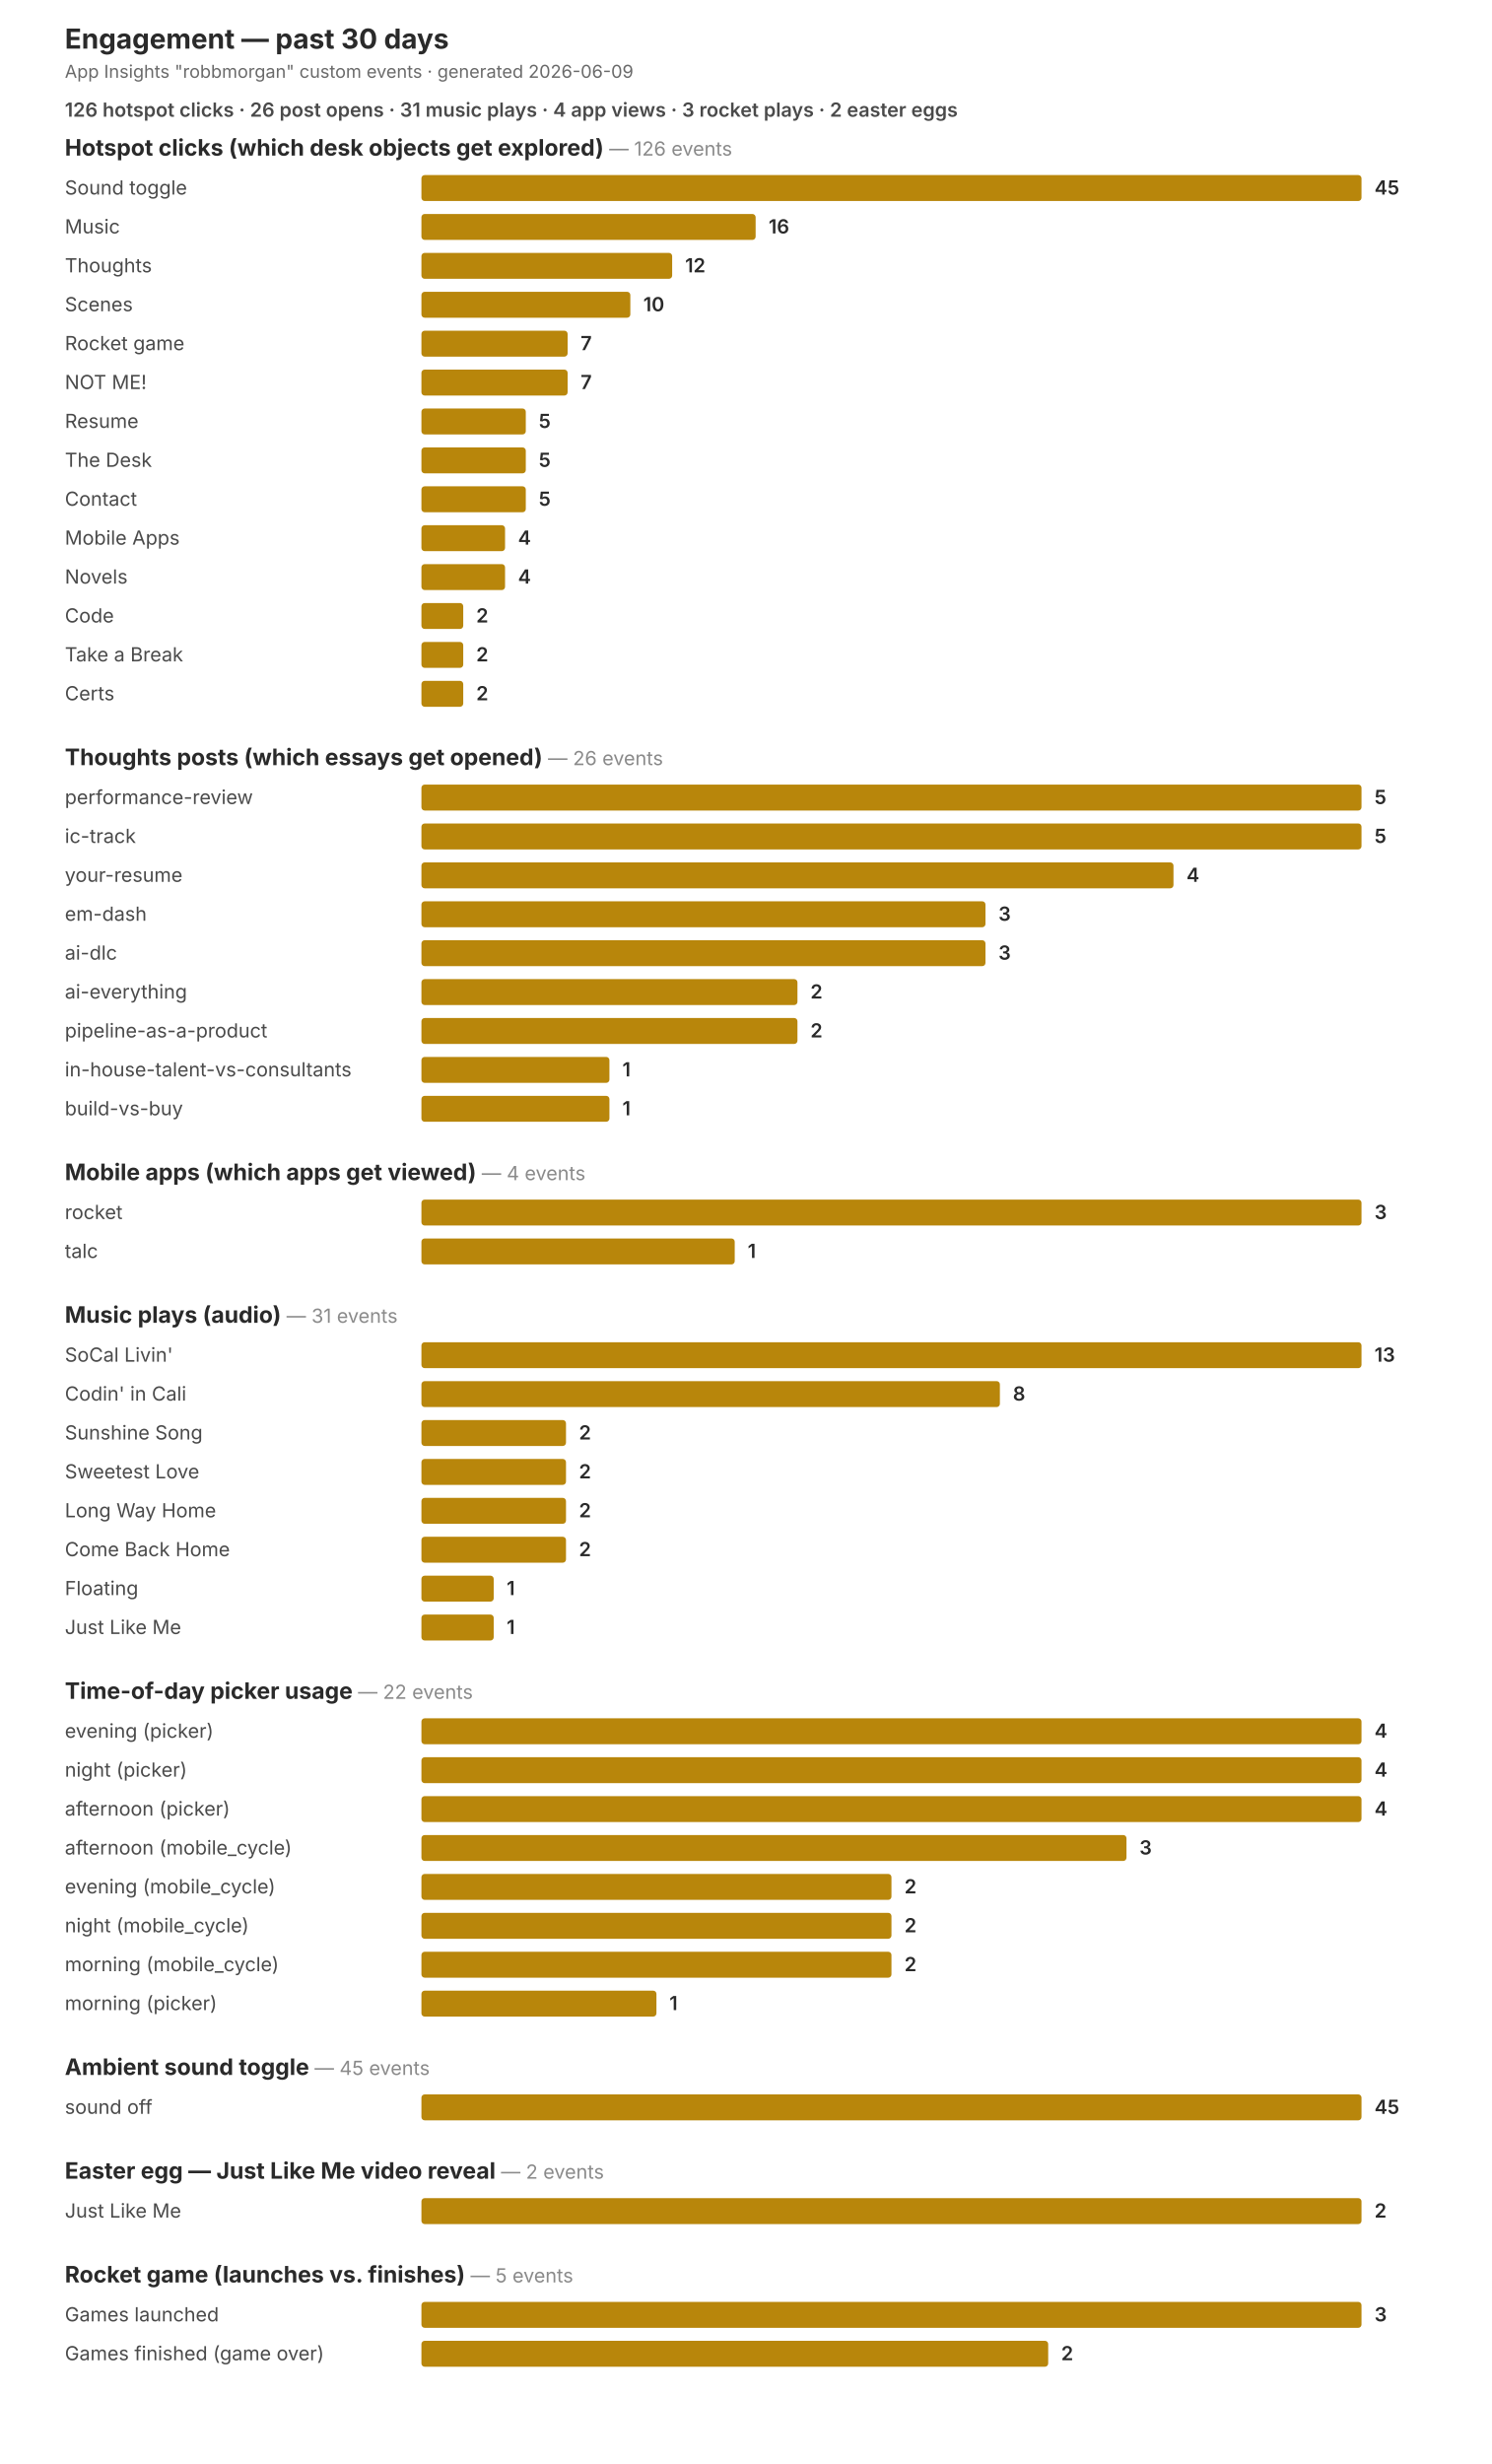
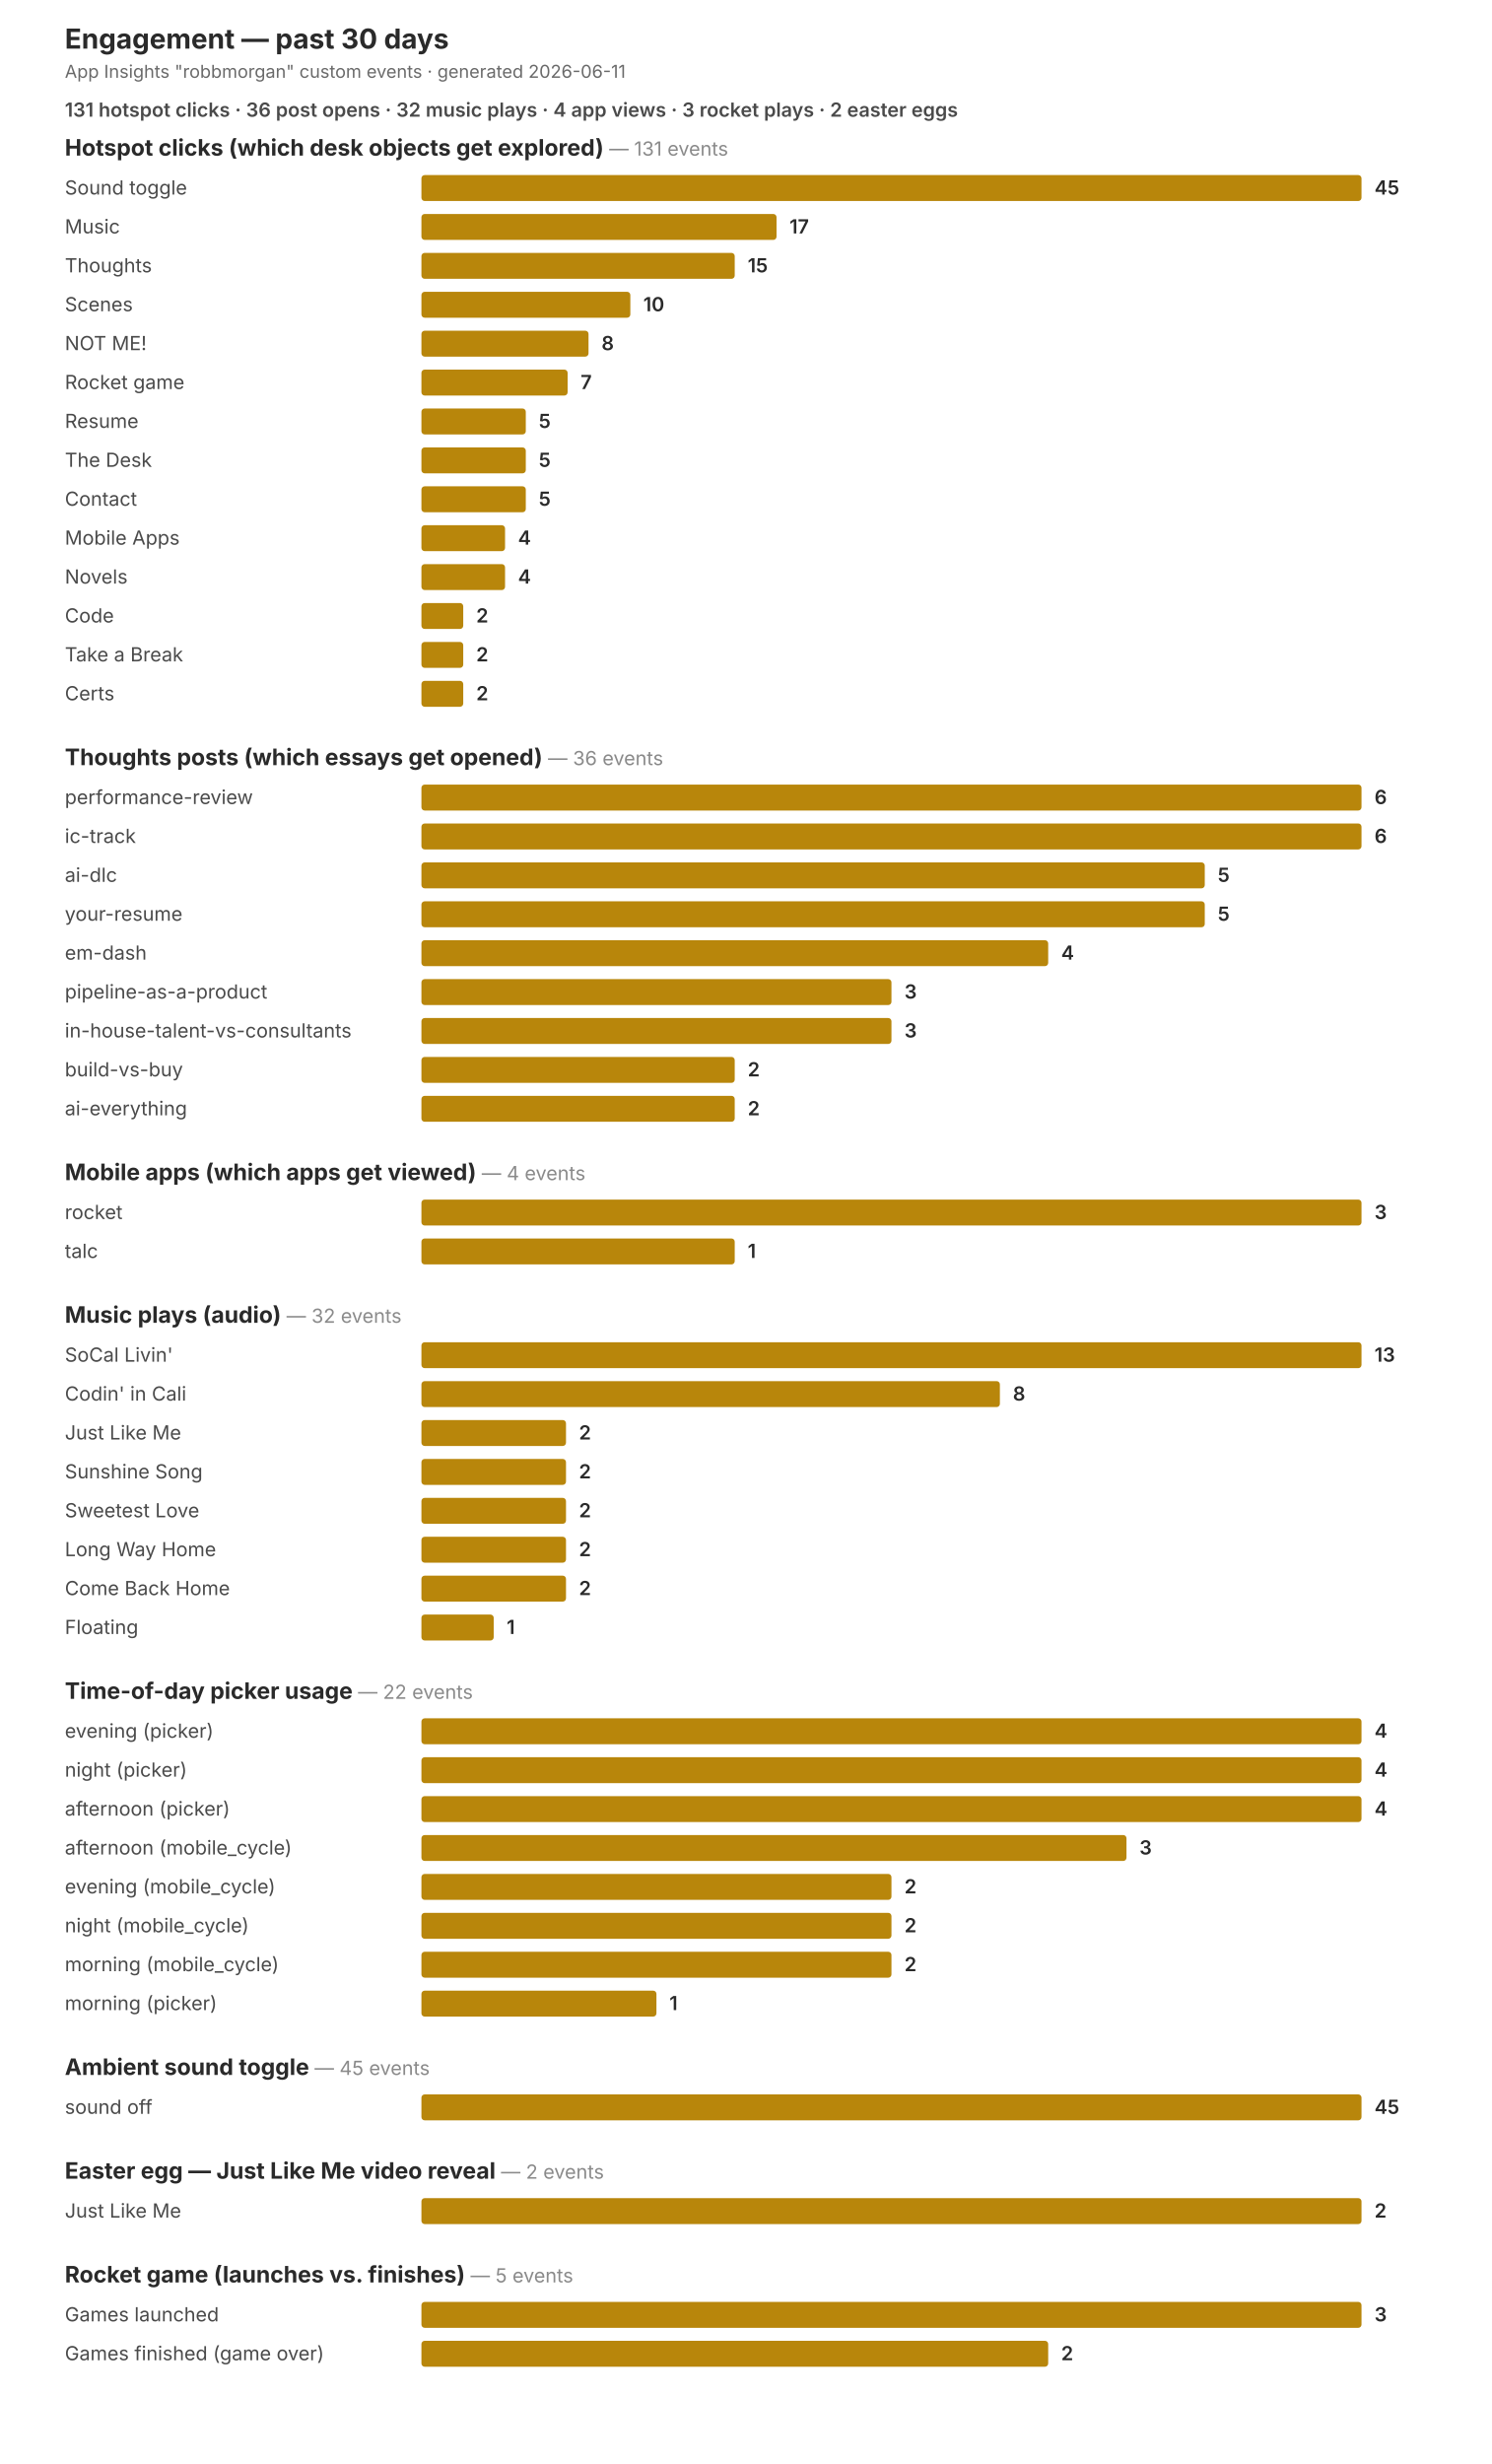
<svg xmlns="http://www.w3.org/2000/svg" viewBox="0 0 920 1520" width="920" height="1520" font-family="-apple-system, BlinkMacSystemFont, system-ui, sans-serif">
  <style>
    .title       { font-size: 17px; font-weight: 700; fill: #2a2a2a; }
    .subtitle    { font-size: 11px; fill: #6a6a6a; }
    .summary     { font-size: 12px; fill: #4a4a4a; font-weight: 600; }
    .section-title { font-size: 14px; font-weight: 700; fill: #2a2a2a; }
    .section-total { font-size: 12px; font-weight: 400; fill: #8a8a8a; }
    .bar-label   { font-size: 12px; fill: #4a4a4a; }
    .bar         { fill: #b8860b; }
    .bar-value   { font-size: 12px; font-weight: 600; fill: #2a2a2a; }
    .empty       { font-size: 12px; fill: #8a8a8a; font-style: italic; }
  </style>
  <text x="40" y="30" class="title">Engagement — past 30 days</text>
-   <text x="40" y="48" class="subtitle">App Insights "robbmorgan" custom events · generated 2026-06-09</text>
-   <text x="40" y="72" class="summary">126 hotspot clicks · 26 post opens · 31 music plays · 4 app views · 3 rocket plays · 2 easter eggs</text>
-   <text x="40" y="96" class="section-title">Hotspot clicks (which desk objects get explored) <tspan class="section-total">— 126 events</tspan>
+   <text x="40" y="48" class="subtitle">App Insights "robbmorgan" custom events · generated 2026-06-11</text>
+   <text x="40" y="72" class="summary">131 hotspot clicks · 36 post opens · 32 music plays · 4 app views · 3 rocket plays · 2 easter eggs</text>
+   <text x="40" y="96" class="section-title">Hotspot clicks (which desk objects get explored) <tspan class="section-total">— 131 events</tspan>
  </text>
  <text x="40" y="120" class="bar-label">Sound toggle</text>
  <rect x="260" y="108" width="580.0" height="16" rx="2" class="bar" />
  <text x="848.0" y="120" class="bar-value">45</text>
  <text x="40" y="144" class="bar-label">Music</text>
-   <rect x="260" y="132" width="206.2" height="16" rx="2" class="bar" />
-   <text x="474.2" y="144" class="bar-value">16</text>
+   <rect x="260" y="132" width="219.1" height="16" rx="2" class="bar" />
+   <text x="487.1" y="144" class="bar-value">17</text>
  <text x="40" y="168" class="bar-label">Thoughts</text>
-   <rect x="260" y="156" width="154.7" height="16" rx="2" class="bar" />
-   <text x="422.7" y="168" class="bar-value">12</text>
+   <rect x="260" y="156" width="193.3" height="16" rx="2" class="bar" />
+   <text x="461.3" y="168" class="bar-value">15</text>
  <text x="40" y="192" class="bar-label">Scenes</text>
  <rect x="260" y="180" width="128.9" height="16" rx="2" class="bar" />
  <text x="396.9" y="192" class="bar-value">10</text>
-   <text x="40" y="216" class="bar-label">Rocket game</text>
-   <rect x="260" y="204" width="90.2" height="16" rx="2" class="bar" />
-   <text x="358.2" y="216" class="bar-value">7</text>
-   <text x="40" y="240" class="bar-label">NOT ME!</text>
+   <text x="40" y="216" class="bar-label">NOT ME!</text>
+   <rect x="260" y="204" width="103.1" height="16" rx="2" class="bar" />
+   <text x="371.1" y="216" class="bar-value">8</text>
+   <text x="40" y="240" class="bar-label">Rocket game</text>
  <rect x="260" y="228" width="90.2" height="16" rx="2" class="bar" />
  <text x="358.2" y="240" class="bar-value">7</text>
  <text x="40" y="264" class="bar-label">Resume</text>
  <rect x="260" y="252" width="64.4" height="16" rx="2" class="bar" />
  <text x="332.4" y="264" class="bar-value">5</text>
  <text x="40" y="288" class="bar-label">The Desk</text>
  <rect x="260" y="276" width="64.4" height="16" rx="2" class="bar" />
  <text x="332.4" y="288" class="bar-value">5</text>
  <text x="40" y="312" class="bar-label">Contact</text>
  <rect x="260" y="300" width="64.4" height="16" rx="2" class="bar" />
  <text x="332.4" y="312" class="bar-value">5</text>
  <text x="40" y="336" class="bar-label">Mobile Apps</text>
  <rect x="260" y="324" width="51.6" height="16" rx="2" class="bar" />
  <text x="319.6" y="336" class="bar-value">4</text>
  <text x="40" y="360" class="bar-label">Novels</text>
  <rect x="260" y="348" width="51.6" height="16" rx="2" class="bar" />
  <text x="319.6" y="360" class="bar-value">4</text>
  <text x="40" y="384" class="bar-label">Code</text>
  <rect x="260" y="372" width="25.8" height="16" rx="2" class="bar" />
  <text x="293.8" y="384" class="bar-value">2</text>
  <text x="40" y="408" class="bar-label">Take a Break</text>
  <rect x="260" y="396" width="25.8" height="16" rx="2" class="bar" />
  <text x="293.8" y="408" class="bar-value">2</text>
  <text x="40" y="432" class="bar-label">Certs</text>
  <rect x="260" y="420" width="25.8" height="16" rx="2" class="bar" />
  <text x="293.8" y="432" class="bar-value">2</text>
-   <text x="40" y="472" class="section-title">Thoughts posts (which essays get opened) <tspan class="section-total">— 26 events</tspan>
+   <text x="40" y="472" class="section-title">Thoughts posts (which essays get opened) <tspan class="section-total">— 36 events</tspan>
  </text>
  <text x="40" y="496" class="bar-label">performance-review</text>
  <rect x="260" y="484" width="580.0" height="16" rx="2" class="bar" />
-   <text x="848.0" y="496" class="bar-value">5</text>
+   <text x="848.0" y="496" class="bar-value">6</text>
  <text x="40" y="520" class="bar-label">ic-track</text>
  <rect x="260" y="508" width="580.0" height="16" rx="2" class="bar" />
-   <text x="848.0" y="520" class="bar-value">5</text>
-   <text x="40" y="544" class="bar-label">your-resume</text>
-   <rect x="260" y="532" width="464.0" height="16" rx="2" class="bar" />
-   <text x="732.0" y="544" class="bar-value">4</text>
-   <text x="40" y="568" class="bar-label">em-dash</text>
-   <rect x="260" y="556" width="348.0" height="16" rx="2" class="bar" />
-   <text x="616.0" y="568" class="bar-value">3</text>
-   <text x="40" y="592" class="bar-label">ai-dlc</text>
-   <rect x="260" y="580" width="348.0" height="16" rx="2" class="bar" />
-   <text x="616.0" y="592" class="bar-value">3</text>
-   <text x="40" y="616" class="bar-label">ai-everything</text>
-   <rect x="260" y="604" width="232.0" height="16" rx="2" class="bar" />
-   <text x="500.0" y="616" class="bar-value">2</text>
-   <text x="40" y="640" class="bar-label">pipeline-as-a-product</text>
-   <rect x="260" y="628" width="232.0" height="16" rx="2" class="bar" />
-   <text x="500.0" y="640" class="bar-value">2</text>
-   <text x="40" y="664" class="bar-label">in-house-talent-vs-consultants</text>
-   <rect x="260" y="652" width="116.0" height="16" rx="2" class="bar" />
-   <text x="384.0" y="664" class="bar-value">1</text>
-   <text x="40" y="688" class="bar-label">build-vs-buy</text>
-   <rect x="260" y="676" width="116.0" height="16" rx="2" class="bar" />
-   <text x="384.0" y="688" class="bar-value">1</text>
+   <text x="848.0" y="520" class="bar-value">6</text>
+   <text x="40" y="544" class="bar-label">ai-dlc</text>
+   <rect x="260" y="532" width="483.3" height="16" rx="2" class="bar" />
+   <text x="751.3" y="544" class="bar-value">5</text>
+   <text x="40" y="568" class="bar-label">your-resume</text>
+   <rect x="260" y="556" width="483.3" height="16" rx="2" class="bar" />
+   <text x="751.3" y="568" class="bar-value">5</text>
+   <text x="40" y="592" class="bar-label">em-dash</text>
+   <rect x="260" y="580" width="386.7" height="16" rx="2" class="bar" />
+   <text x="654.7" y="592" class="bar-value">4</text>
+   <text x="40" y="616" class="bar-label">pipeline-as-a-product</text>
+   <rect x="260" y="604" width="290.0" height="16" rx="2" class="bar" />
+   <text x="558.0" y="616" class="bar-value">3</text>
+   <text x="40" y="640" class="bar-label">in-house-talent-vs-consultants</text>
+   <rect x="260" y="628" width="290.0" height="16" rx="2" class="bar" />
+   <text x="558.0" y="640" class="bar-value">3</text>
+   <text x="40" y="664" class="bar-label">build-vs-buy</text>
+   <rect x="260" y="652" width="193.3" height="16" rx="2" class="bar" />
+   <text x="461.3" y="664" class="bar-value">2</text>
+   <text x="40" y="688" class="bar-label">ai-everything</text>
+   <rect x="260" y="676" width="193.3" height="16" rx="2" class="bar" />
+   <text x="461.3" y="688" class="bar-value">2</text>
  <text x="40" y="728" class="section-title">Mobile apps (which apps get viewed) <tspan class="section-total">— 4 events</tspan>
  </text>
  <text x="40" y="752" class="bar-label">rocket</text>
  <rect x="260" y="740" width="580.0" height="16" rx="2" class="bar" />
  <text x="848.0" y="752" class="bar-value">3</text>
  <text x="40" y="776" class="bar-label">talc</text>
  <rect x="260" y="764" width="193.3" height="16" rx="2" class="bar" />
  <text x="461.3" y="776" class="bar-value">1</text>
-   <text x="40" y="816" class="section-title">Music plays (audio) <tspan class="section-total">— 31 events</tspan>
+   <text x="40" y="816" class="section-title">Music plays (audio) <tspan class="section-total">— 32 events</tspan>
  </text>
  <text x="40" y="840" class="bar-label">SoCal Livin'</text>
  <rect x="260" y="828" width="580.0" height="16" rx="2" class="bar" />
  <text x="848.0" y="840" class="bar-value">13</text>
  <text x="40" y="864" class="bar-label">Codin' in Cali</text>
  <rect x="260" y="852" width="356.9" height="16" rx="2" class="bar" />
  <text x="624.9" y="864" class="bar-value">8</text>
-   <text x="40" y="888" class="bar-label">Sunshine Song</text>
+   <text x="40" y="888" class="bar-label">Just Like Me</text>
  <rect x="260" y="876" width="89.2" height="16" rx="2" class="bar" />
  <text x="357.2" y="888" class="bar-value">2</text>
-   <text x="40" y="912" class="bar-label">Sweetest Love</text>
+   <text x="40" y="912" class="bar-label">Sunshine Song</text>
  <rect x="260" y="900" width="89.2" height="16" rx="2" class="bar" />
  <text x="357.2" y="912" class="bar-value">2</text>
-   <text x="40" y="936" class="bar-label">Long Way Home</text>
+   <text x="40" y="936" class="bar-label">Sweetest Love</text>
  <rect x="260" y="924" width="89.2" height="16" rx="2" class="bar" />
  <text x="357.2" y="936" class="bar-value">2</text>
-   <text x="40" y="960" class="bar-label">Come Back Home</text>
+   <text x="40" y="960" class="bar-label">Long Way Home</text>
  <rect x="260" y="948" width="89.2" height="16" rx="2" class="bar" />
  <text x="357.2" y="960" class="bar-value">2</text>
-   <text x="40" y="984" class="bar-label">Floating</text>
-   <rect x="260" y="972" width="44.6" height="16" rx="2" class="bar" />
-   <text x="312.6" y="984" class="bar-value">1</text>
-   <text x="40" y="1008" class="bar-label">Just Like Me</text>
+   <text x="40" y="984" class="bar-label">Come Back Home</text>
+   <rect x="260" y="972" width="89.2" height="16" rx="2" class="bar" />
+   <text x="357.2" y="984" class="bar-value">2</text>
+   <text x="40" y="1008" class="bar-label">Floating</text>
  <rect x="260" y="996" width="44.6" height="16" rx="2" class="bar" />
  <text x="312.6" y="1008" class="bar-value">1</text>
  <text x="40" y="1048" class="section-title">Time-of-day picker usage <tspan class="section-total">— 22 events</tspan>
  </text>
  <text x="40" y="1072" class="bar-label">evening (picker)</text>
  <rect x="260" y="1060" width="580.0" height="16" rx="2" class="bar" />
  <text x="848.0" y="1072" class="bar-value">4</text>
  <text x="40" y="1096" class="bar-label">night (picker)</text>
  <rect x="260" y="1084" width="580.0" height="16" rx="2" class="bar" />
  <text x="848.0" y="1096" class="bar-value">4</text>
  <text x="40" y="1120" class="bar-label">afternoon (picker)</text>
  <rect x="260" y="1108" width="580.0" height="16" rx="2" class="bar" />
  <text x="848.0" y="1120" class="bar-value">4</text>
  <text x="40" y="1144" class="bar-label">afternoon (mobile_cycle)</text>
  <rect x="260" y="1132" width="435.0" height="16" rx="2" class="bar" />
  <text x="703.0" y="1144" class="bar-value">3</text>
  <text x="40" y="1168" class="bar-label">evening (mobile_cycle)</text>
  <rect x="260" y="1156" width="290.0" height="16" rx="2" class="bar" />
  <text x="558.0" y="1168" class="bar-value">2</text>
  <text x="40" y="1192" class="bar-label">night (mobile_cycle)</text>
  <rect x="260" y="1180" width="290.0" height="16" rx="2" class="bar" />
  <text x="558.0" y="1192" class="bar-value">2</text>
  <text x="40" y="1216" class="bar-label">morning (mobile_cycle)</text>
  <rect x="260" y="1204" width="290.0" height="16" rx="2" class="bar" />
  <text x="558.0" y="1216" class="bar-value">2</text>
  <text x="40" y="1240" class="bar-label">morning (picker)</text>
  <rect x="260" y="1228" width="145.0" height="16" rx="2" class="bar" />
  <text x="413.0" y="1240" class="bar-value">1</text>
  <text x="40" y="1280" class="section-title">Ambient sound toggle <tspan class="section-total">— 45 events</tspan>
  </text>
  <text x="40" y="1304" class="bar-label">sound off</text>
  <rect x="260" y="1292" width="580.0" height="16" rx="2" class="bar" />
  <text x="848.0" y="1304" class="bar-value">45</text>
  <text x="40" y="1344" class="section-title">Easter egg — Just Like Me video reveal <tspan class="section-total">— 2 events</tspan>
  </text>
  <text x="40" y="1368" class="bar-label">Just Like Me</text>
  <rect x="260" y="1356" width="580.0" height="16" rx="2" class="bar" />
  <text x="848.0" y="1368" class="bar-value">2</text>
  <text x="40" y="1408" class="section-title">Rocket game (launches vs. finishes) <tspan class="section-total">— 5 events</tspan>
  </text>
  <text x="40" y="1432" class="bar-label">Games launched</text>
  <rect x="260" y="1420" width="580.0" height="16" rx="2" class="bar" />
  <text x="848.0" y="1432" class="bar-value">3</text>
  <text x="40" y="1456" class="bar-label">Games finished (game over)</text>
  <rect x="260" y="1444" width="386.7" height="16" rx="2" class="bar" />
  <text x="654.7" y="1456" class="bar-value">2</text>
</svg>
